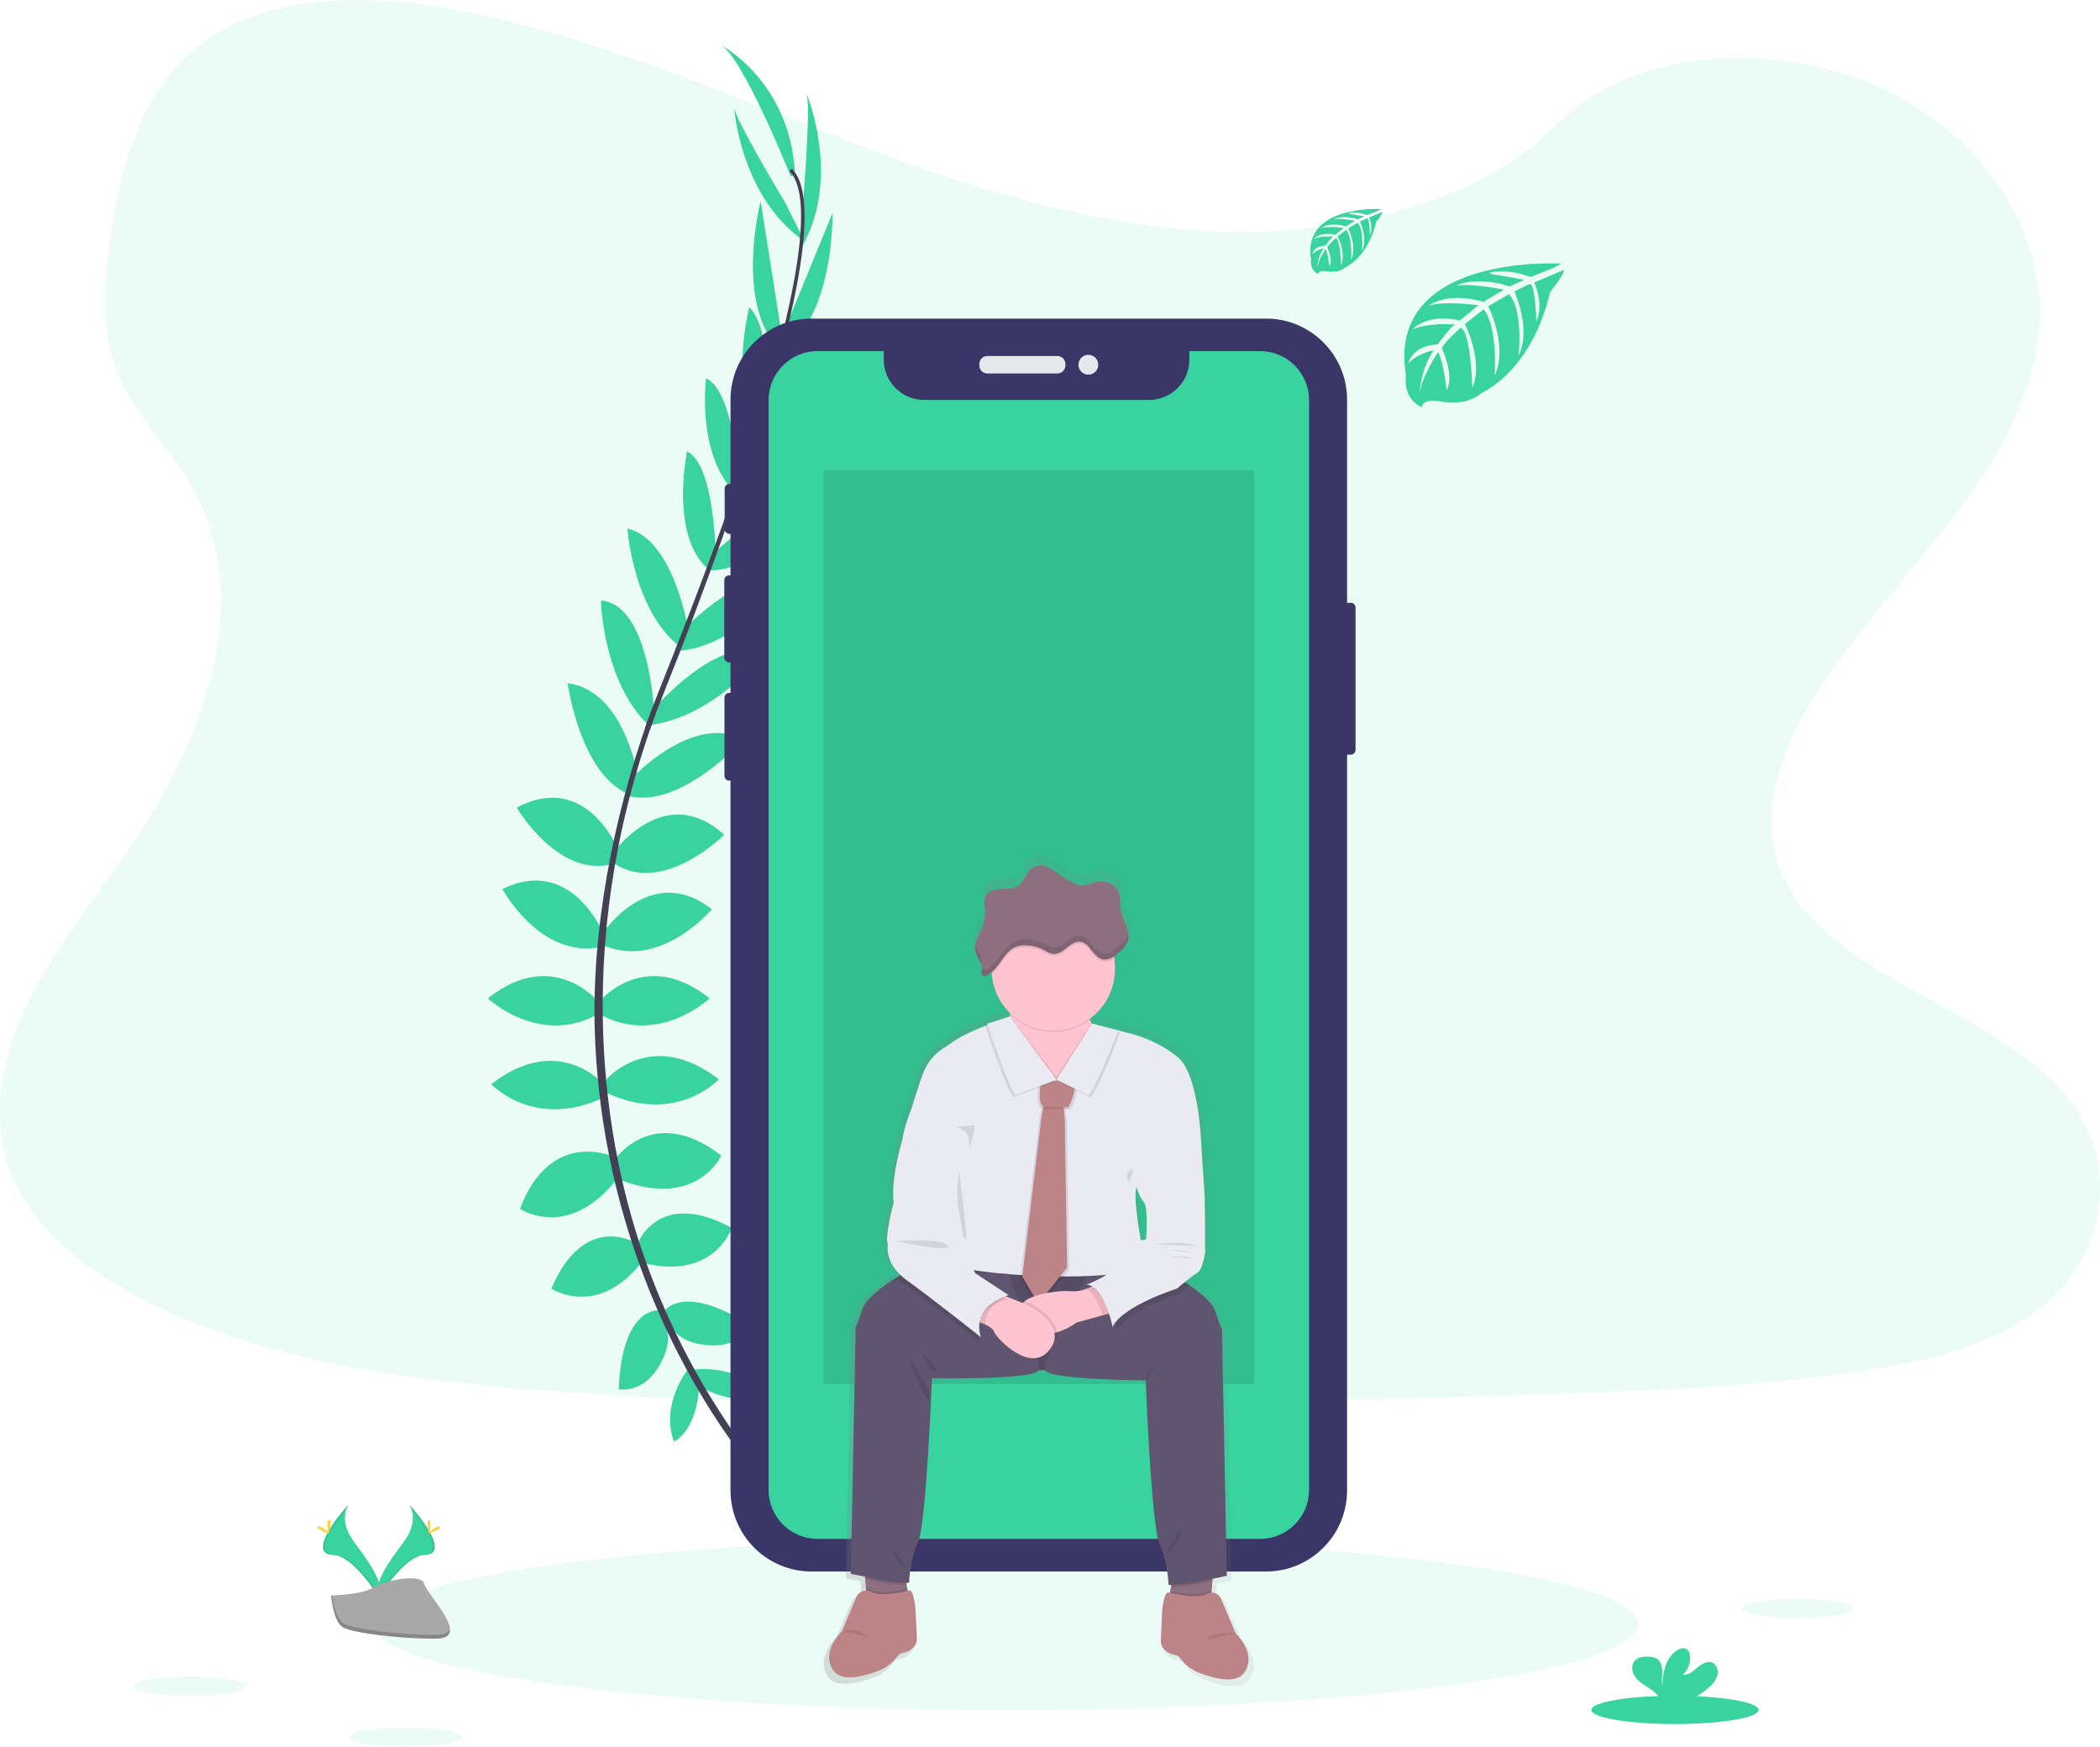
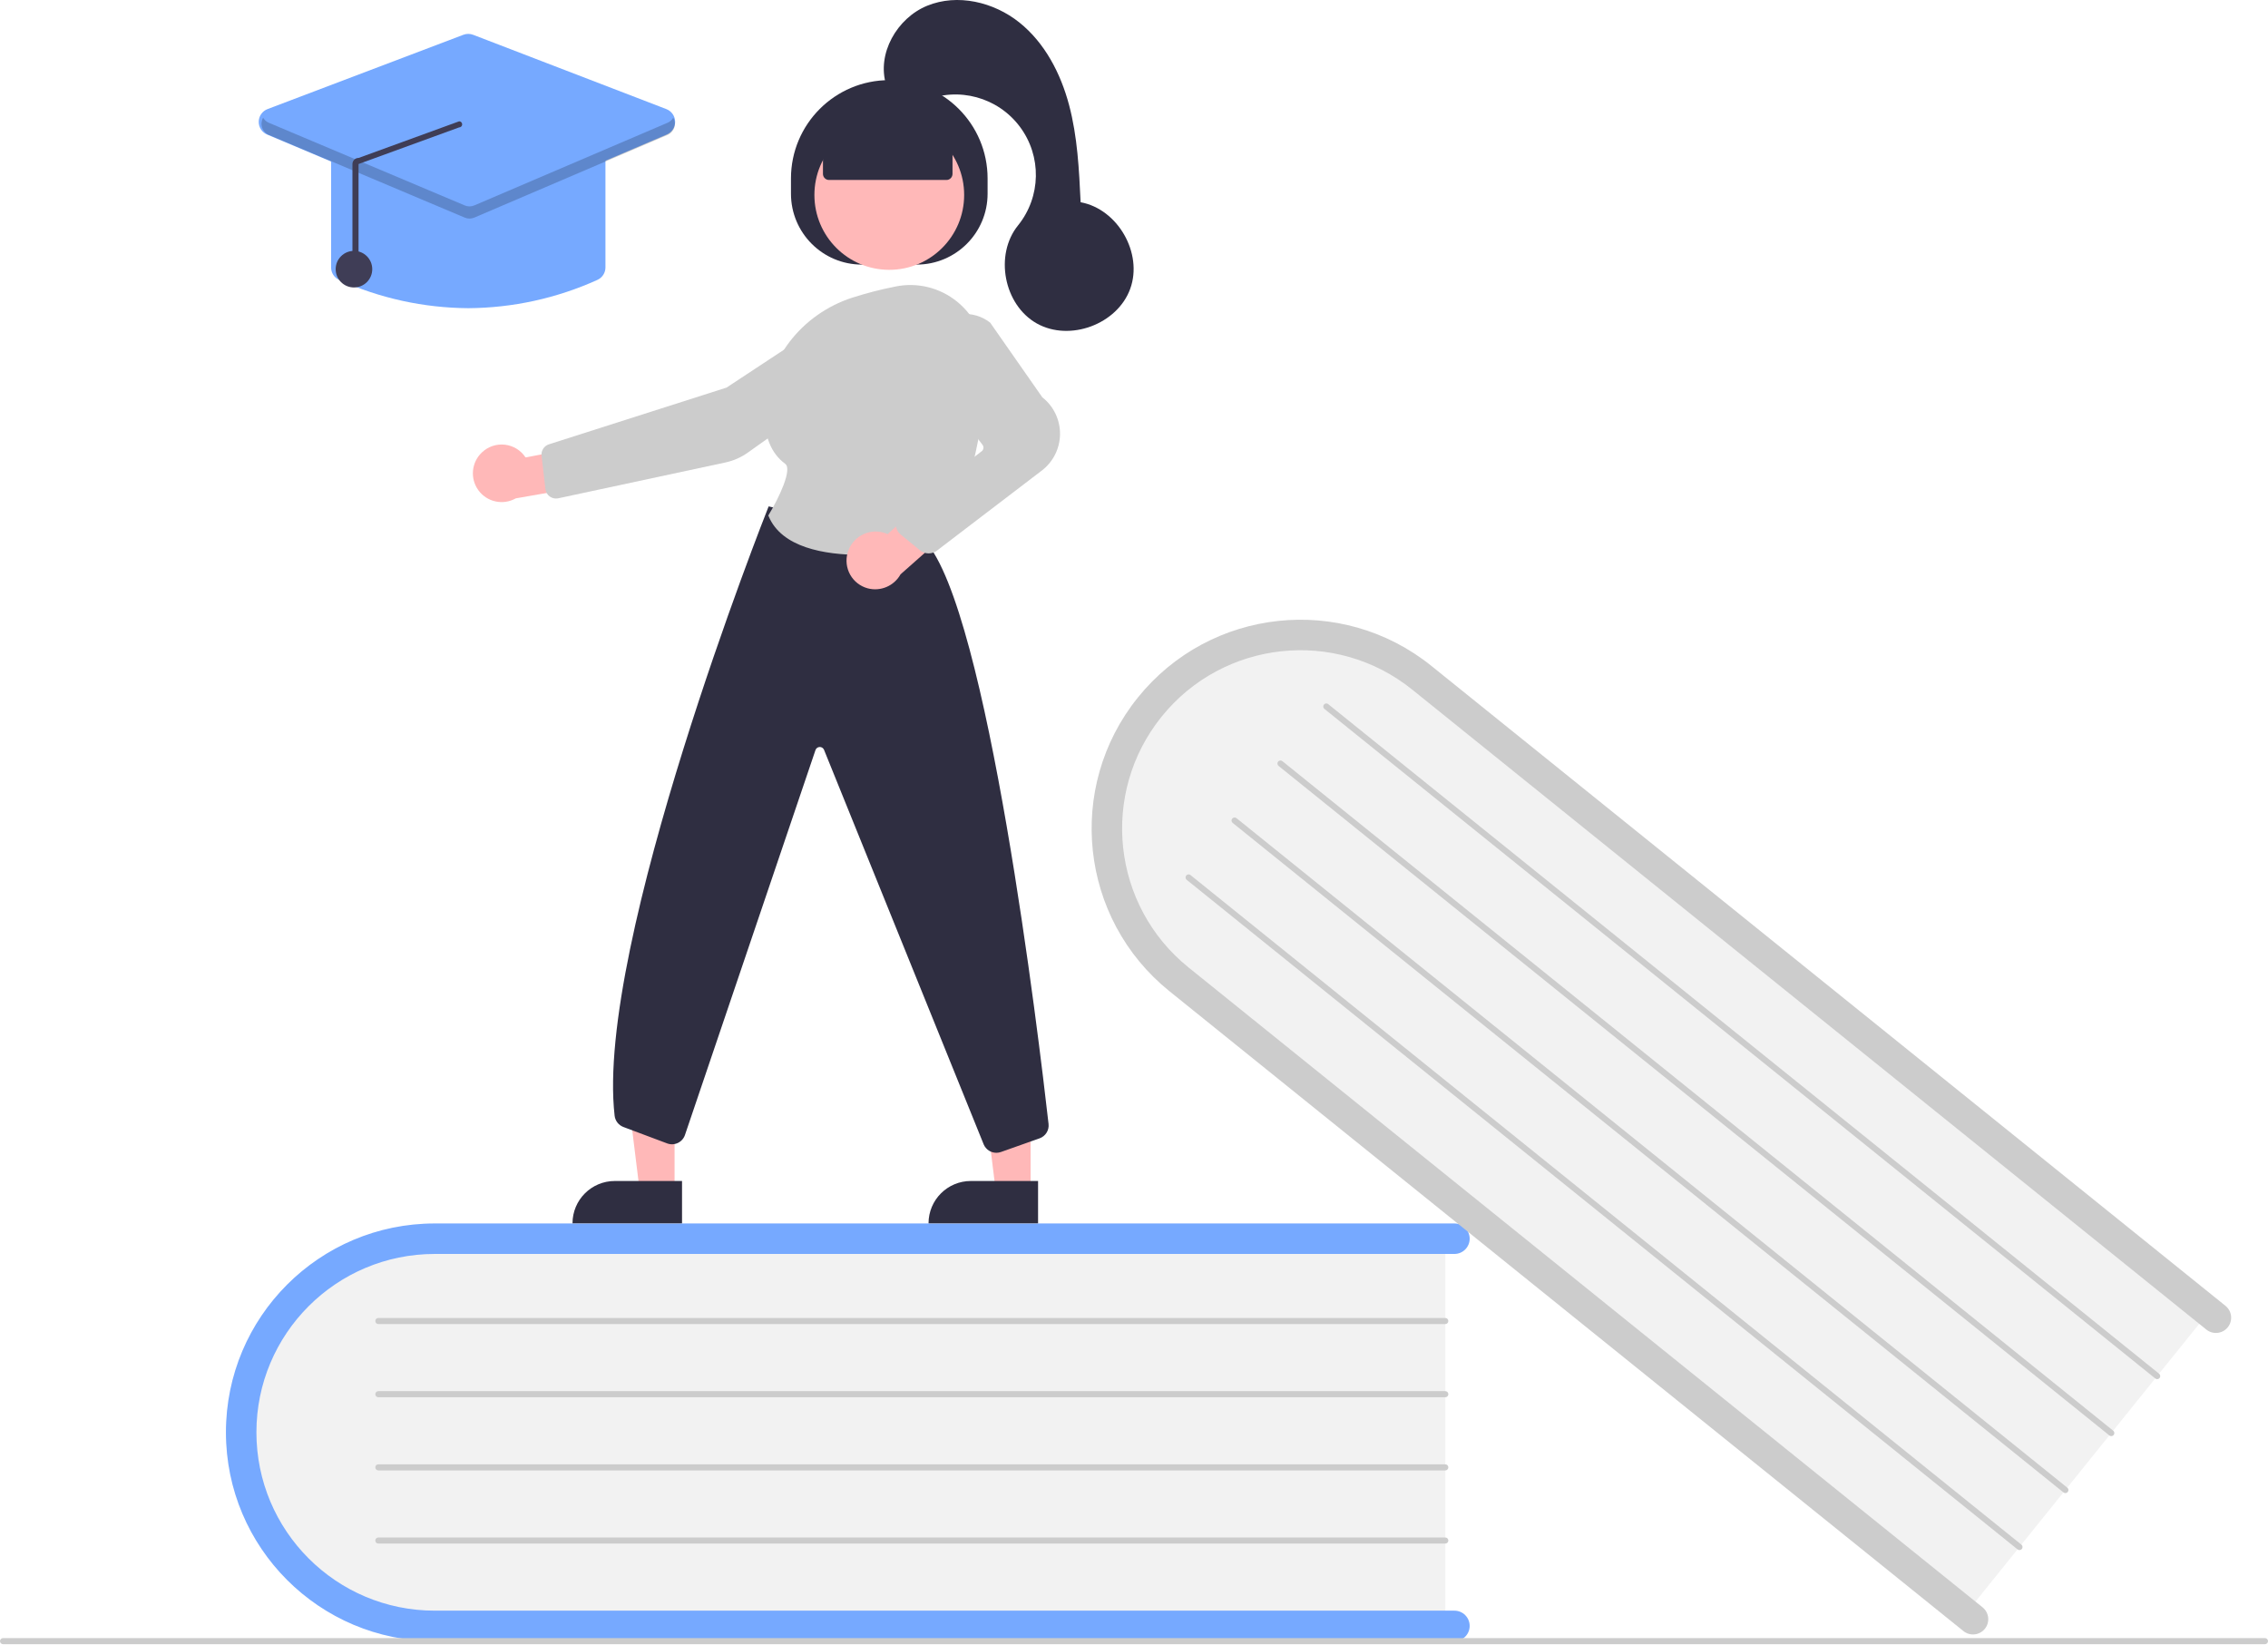
- <svg xmlns="http://www.w3.org/2000/svg" id="ae7ad495-543d-4c4b-9483-8059c5566fe6" data-name="Layer 1" width="1009.54" height="839.64" viewBox="0 0 1009.54 839.64">
-   <defs>
-     <linearGradient id="f9d7795c-47ab-4264-adf8-fc9a284cd87a" x1="491.14" y1="640.96" x2="698.09" y2="640.96" gradientUnits="userSpaceOnUse">
-       <stop offset="0" stop-color="gray" stop-opacity="0.25" />
-       <stop offset="0.54" stop-color="gray" stop-opacity="0.12" />
-       <stop offset="1" stop-color="gray" stop-opacity="0.1" />
-     </linearGradient>
-   </defs>
-   <path d="M681.78,141.58c-64.72-2.25-126.36-23.14-185.22-46S379.4,47.39,316.23,35.28c-40.63-7.79-87.1-8.89-119.83,12.89-31.51,21-41.69,57.15-47.16,90.73-4.12,25.26-6.54,51.85,4.74,75.49,7.84,16.42,21.74,30.22,31.36,45.95,33.47,54.72,9.81,122.2-26.45,175.63-17,25.07-36.75,49-49.88,75.66s-19.2,57.25-7.71,84.47c11.38,27,38.51,47.24,67.9,61.49,59.69,28.95,130,37.23,198.61,41.92,151.83,10.39,304.46,5.89,456.69,1.39,56.34-1.67,112.92-3.36,168.34-12.07,30.78-4.84,62.55-12.51,84.9-31.05,28.36-23.53,35.39-63.37,16.38-92.88-31.88-49.49-120-61.78-142.31-114.89-12.26-29.24.33-61.8,18.16-88.92,38.24-58.16,102.33-109.19,105.7-175.67,2.32-45.66-28.49-91.39-76.13-113-49.93-22.64-119.18-19.8-156,17.69C805.59,128.71,738.93,143.56,681.78,141.58Z" transform="translate(-95.23 -30.18)" fill="#38d39f" opacity="0.1" />
-   <ellipse cx="483.49" cy="780.99" rx="303.97" ry="41.12" fill="#38d39f" opacity="0.1" />
-   <path d="M428.24,688.75s21-3.36,33.6,11.48c0,0-9.24,7.28-29.12-2.8Z" transform="translate(-95.23 -30.18)" fill="#38d39f" />
-   <path d="M426,688.42S412.6,705,419.17,723.27c0,0,10.92-4.37,12.11-26.63Z" transform="translate(-95.23 -30.18)" fill="#38d39f" />
-   <path d="M414,661.31s8.4-15.4,42,6.16c0,0-4.48,10.36-19.32,9.52S417.87,669.43,414,661.31Z" transform="translate(-95.23 -30.18)" fill="#38d39f" />
-   <path d="M411.79,660.2s-17.43-2-19.12,37.9c0,0,11.05,2.3,18.9-10.33S416.17,668.08,411.79,660.2Z" transform="translate(-95.23 -30.18)" fill="#38d39f" />
-   <path d="M401.63,628.38s9.8-27.17,45.37-7.85c0,0-8.12,24.93-41.73,17.09Z" transform="translate(-95.23 -30.18)" fill="#38d39f" />
-   <path d="M390.71,587.77s18.48-27.44,51.25-2c0,0-11.48,25.76-48.45,11.76Z" transform="translate(-95.23 -30.18)" fill="#38d39f" />
-   <path d="M386.79,549.13s21.56-25.2,54,0c0,0-20.45,22.12-54,6.44Z" transform="translate(-95.23 -30.18)" fill="#38d39f" />
-   <path d="M383.43,511.61s21.84-26.33,52.93-1.4c0,0-24.65,23.24-52.93,7.56Z" transform="translate(-95.23 -30.18)" fill="#38d39f" />
-   <path d="M385.39,478.28s23-33.88,52.09-10.92c0,0-24.65,29.13-52.09,17.36Z" transform="translate(-95.23 -30.18)" fill="#38d39f" />
-   <path d="M390.71,439.36s24.36-33.6,52.65-7.84c0,0-28.85,29.12-52.65,14Z" transform="translate(-95.23 -30.18)" fill="#38d39f" />
-   <path d="M398.84,404.57s28.83-31.57,54-19c0,0-30.06,33.53-55.26,27.37Z" transform="translate(-95.23 -30.18)" fill="#38d39f" />
-   <path d="M408.91,371.6s33.33-38.65,52.65-25.77c0,0-24.52,30-55,33.05Z" transform="translate(-95.23 -30.18)" fill="#38d39f" />
-   <path d="M423.46,333.34s29.14-31.58,50.42-23.74c0,0-24.92,32.77-54.33,33.61Z" transform="translate(-95.23 -30.18)" fill="#38d39f" />
-   <path d="M436.64,297.56s32.2-30.24,46.2-24.92c0,0-23.24,33.6-47.6,31.64Z" transform="translate(-95.23 -30.18)" fill="#38d39f" />
-   <path d="M449.52,264.52s27.72-36.12,42.84-33.32c0,0-16.8,32.2-42.84,37Z" transform="translate(-95.23 -30.18)" fill="#38d39f" />
-   <path d="M463.49,220s24.51-27.7,37.74-27.63c0,0-19.34,37-38.74,36.66Z" transform="translate(-95.23 -30.18)" fill="#38d39f" />
-   <path d="M471.78,190.31l23.66-57.68s1.19,52.14-26.68,68.38Z" transform="translate(-95.23 -30.18)" fill="#38d39f" />
-   <path d="M481.38,126.7s3.92-48.16,1.4-52.08c0,0,16.93,40-1.56,73.36Z" transform="translate(-95.23 -30.18)" fill="#38d39f" />
-   <path d="M400.72,627.73s-24.55-15.21-40.43,22c0,0,21.84,14.5,43.31-12.51Z" transform="translate(-95.23 -30.18)" fill="#38d39f" />
-   <path d="M389.93,586.22s-30.1-13.73-44.71,25.12c0,0,23.26,16,47.45-15.3Z" transform="translate(-95.23 -30.18)" fill="#38d39f" />
-   <path d="M385.39,551.44s-21.56-25.2-54,0c0,0,20.44,22.12,54,6.44Z" transform="translate(-95.23 -30.18)" fill="#38d39f" />
-   <path d="M382.7,511.61s-21.85-26.33-52.93-1.4c0,0,24.64,23.24,52.93,7.56Z" transform="translate(-95.23 -30.18)" fill="#38d39f" />
-   <path d="M385.39,479.24s-15.32-37.95-48.62-21.63c0,0,18,33.66,47.27,27.93Z" transform="translate(-95.23 -30.18)" fill="#38d39f" />
-   <path d="M392.64,439.17s-15.22-38.61-49-20.71c0,0,20.68,35.39,47.5,26.68Z" transform="translate(-95.23 -30.18)" fill="#38d39f" />
-   <path d="M402.08,404.77s-6-42.34-33.95-46.13c0,0,5.93,44.64,30.22,53.75Z" transform="translate(-95.23 -30.18)" fill="#38d39f" />
-   <path d="M409.63,371.67s-2.35-51-25.5-52.77c0,0,.78,38.7,22.89,60Z" transform="translate(-95.23 -30.18)" fill="#38d39f" />
-   <path d="M425.87,331.88s-6.91-42.4-29-47.59c0,0,2.74,41.07,26.81,58Z" transform="translate(-95.23 -30.18)" fill="#38d39f" />
-   <path d="M439.26,297.87s-.24-44.18-13.74-50.67c0,0-8.37,40,9.83,56.31Z" transform="translate(-95.23 -30.18)" fill="#38d39f" />
-   <path d="M450.55,264s-1.9-45.5-15.87-51.91c0,0-4.79,36,13.77,54.88Z" transform="translate(-95.23 -30.18)" fill="#38d39f" />
-   <path d="M465.45,223.6s-.09-37-10.07-45.68c0,0-9.92,40.54,4.86,53.12Z" transform="translate(-95.23 -30.18)" fill="#38d39f" />
-   <path d="M470.6,188.49l-9.7-61.59s-13.2,50.47,10.16,72.7Z" transform="translate(-95.23 -30.18)" fill="#38d39f" />
-   <path d="M472.5,127.28s-24.93-41.39-24.41-46c0,0,2.64,43.4,34,65Z" transform="translate(-95.23 -30.18)" fill="#38d39f" />
-   <path d="M475.42,115.06S451.9,56.25,441.26,51.49c0,0,33.6,17.08,36.12,61.89Z" transform="translate(-95.23 -30.18)" fill="#38d39f" />
-   <path d="M462.36,229.35l-1.61-.49c19.85-64.73,24.81-106,13.95-116.34l1.16-1.22C487.36,122.21,482.7,163,462.36,229.35Z" transform="translate(-95.23 -30.18)" fill="#444053" />
-   <path d="M407.7,380.87l-2.37-.84c2.1-5.93,4.37-11.95,6.75-17.89,20.72-51.64,38.36-99.67,49.67-136.55l2.07-1c-11.33,36.95-28.65,86.83-49.4,138.53C412.05,369,409.79,375,407.7,380.87Z" transform="translate(-95.23 -30.18)" fill="#444053" />
-   <path d="M457.79,737.2c-.32-.36-32.5-36.58-54.92-98.44A364.43,364.43,0,0,1,381.17,526c-1.54-48.13,8.56-101.87,25.86-150.68l1.88,2.2c-38.83,109.56-23.4,203.45-2.94,260,22.2,61.29,54,97.13,54.32,97.48Z" transform="translate(-95.23 -30.18)" fill="#444053" />
-   <rect x="642.8" y="289.82" width="8.86" height="73.02" rx="2.29" ry="2.29" fill="#3a3768" />
-   <rect x="348.37" y="232.61" width="4.97" height="24.04" rx="2.29" ry="2.29" fill="#3a3768" />
-   <rect x="348.19" y="276.63" width="5.6" height="41.84" rx="2.29" ry="2.29" fill="#3a3768" />
-   <rect x="348.28" y="333.11" width="5.33" height="42.2" rx="2.29" ry="2.29" fill="#3a3768" />
-   <rect x="351.18" y="153.17" width="296.4" height="602.39" rx="38.99" ry="38.99" fill="#3a3768" />
-   <path d="M701,199H667v4.09a19.38,19.38,0,0,1-19.39,19.38H539.48a19.38,19.38,0,0,1-19.39-19.38V199H488.26a23.54,23.54,0,0,0-23.54,23.54V746.51a23.54,23.54,0,0,0,23.54,23.54H701a23.54,23.54,0,0,0,23.54-23.54V222.58A23.54,23.54,0,0,0,701,199Z" transform="translate(-95.23 -30.18)" fill="#38d39f" />
-   <rect x="470.79" y="171.16" width="41.39" height="8.4" rx="3.87" ry="3.87" fill="#e6e8ec" />
-   <circle cx="523.21" cy="175.36" r="4.77" fill="#e6e8ec" />
-   <path d="M845.43,156.93s-84.2-5.08-74.28,53.92c0,0-2,10.43,7.48,15.16,0,0,.15-4.37,8.64-2.88a39.5,39.5,0,0,0,9.15.44A19.06,19.06,0,0,0,807.6,219h0s23.67-9.78,32.87-48.46c0,0,6.81-8.44,6.54-10.61L832.8,166s4.86,10.25,1,18.77c0,0-.46-18.4-3.19-18-.55.08-7.38,3.55-7.38,3.55s8.35,17.85,2.05,30.83c0,0,2.39-22-4.66-29.54l-10,5.84s9.76,18.44,3.14,33.49c0,0,1.7-23.08-5.25-32.07l-9.06,7.07s9.17,18.17,3.58,30.65c0,0-.73-26.86-5.54-28.89,0,0-7.93,7-9.14,9.86,0,0,6.28,13.2,2.38,20.16,0,0-2.39-17.9-4.35-18,0,0-7.9,11.86-8.72,20,0,0,.34-12.09,6.81-21.12,0,0-7.64,1.31-12.1,6.26,0,0,1.23-8.38,14.05-9.12,0,0,6.53-9,8.27-9.54,0,0-12.74-1.07-20.47,2.36,0,0,6.8-7.91,22.81-4.31l8.95-7.31s-16.78-2.29-23.9.24c0,0,8.19-7,26.31-1.9l9.74-5.82s-14.31-3.08-22.83-2c0,0,9-4.85,25.69.41l7-3.13s-10.48-2.06-13.55-2.39-3.23-1.17-3.23-1.17a36.35,36.35,0,0,1,19.69,2.19S845.68,157.86,845.43,156.93Z" transform="translate(-95.23 -30.18)" fill="#38d39f" />
-   <path d="M759.06,130.69s-38-2.29-33.56,24.37c0,0-.89,4.71,3.38,6.85,0,0,.07-2,3.91-1.31a17.51,17.51,0,0,0,4.13.2,8.56,8.56,0,0,0,5.05-2.08h0s10.7-4.42,14.86-21.9c0,0,3.07-3.81,2.95-4.79l-6.42,2.74s2.19,4.63.47,8.48c0,0-.21-8.31-1.44-8.12-.25,0-3.34,1.61-3.34,1.61s3.78,8.07.93,13.93c0,0,1.08-9.94-2.11-13.35L743.35,140s4.41,8.33,1.42,15.13c0,0,.77-10.43-2.37-14.49l-4.09,3.2s4.14,8.21,1.62,13.85c0,0-.34-12.14-2.51-13.06,0,0-3.58,3.16-4.13,4.46,0,0,2.84,6,1.08,9.11,0,0-1.08-8.09-2-8.13,0,0-3.57,5.36-3.94,9a19.52,19.52,0,0,1,3.08-9.54,10.76,10.76,0,0,0-5.47,2.83s.56-3.79,6.35-4.12c0,0,3-4.07,3.74-4.32,0,0-5.76-.48-9.25,1.07,0,0,3.07-3.57,10.3-1.95l4-3.3s-7.59-1-10.8.11c0,0,3.7-3.16,11.89-.86l4.4-2.63s-6.47-1.39-10.32-.89c0,0,4.07-2.19,11.61.18l3.15-1.41s-4.74-.93-6.13-1.08-1.46-.53-1.46-.53a16.39,16.39,0,0,1,8.9,1S759.18,131.11,759.06,130.69Z" transform="translate(-95.23 -30.18)" fill="#38d39f" />
-   <rect x="395.91" y="226.18" width="206.95" height="439.24" opacity="0.1" />
-   <path d="M691.75,818.22s-4.88-11.36-7.06-16.6c-1.23-3-3.31-3.5-4.9-3.43l.09-1,.39-4.73.08-1c3.77-.79,7-1.41,7-1.41L685,668.73s-1-1.28-3.42-9c-1.2-3.85-7-8.58-12.42-12.35-.85-.59-1.68-1.15-2.5-1.69a62.39,62.39,0,0,1,6.21-4.58c3.08-1.79,4.1-12,4.1-12l-.51,1c.51-1,0-27.07,0-27.07l-1.8-27.06s-1.28-32.17-11.28-40.6S640.75,524,640.75,524l-7-1.8h0l-12.9-3.31c-.36-.59-.71-1.21-1-1.86-.13-.25-.25-.51-.37-.77a30.2,30.2,0,0,0,12.75-24.65,29.73,29.73,0,0,0-.39-4.84c0-.3-.11-.61-.17-.91a25.2,25.2,0,0,0,3-2.41,13.63,13.63,0,0,0,3.66-4.49h0a7.57,7.57,0,0,0,.34-1.05c0-.1,0-.2.06-.31s.09-.53.12-.8c0-.1,0-.2,0-.3,0-.29,0-.59,0-.88,0-.07,0-.14,0-.22,0-.33-.05-.66-.1-1a.13.13,0,0,0,0-.06h0a17.21,17.21,0,0,0-.9-3.4c-1-2.58-2.3-5-2.77-7.75-.58-3.25.09-6.8-1.46-9.72a8.67,8.67,0,0,0-6.09-4.19,14.35,14.35,0,0,0-7.52.86,10.7,10.7,0,0,1-3.71,1,7.75,7.75,0,0,1-2.71-.66,40.19,40.19,0,0,1-8.4-4.51,40.22,40.22,0,0,0-6-3.92,8.12,8.12,0,0,0-6.92-.28c-3.7,1.88-4.4,7.12-7.84,9.43-2.37,1.6-5.46,1.44-8.32,1.54s-6.1.81-7.51,3.29c-1,1.72-.76,3.77-.57,5.78l.06.68c0,.24,0,.49.06.73a18.37,18.37,0,0,1-1.13,7.56c-1.38,3.66-4,7.27-3.91,11h0a7.66,7.66,0,0,0,.23,1.76,8.45,8.45,0,0,0,.28.85h0a37.24,37.24,0,0,0,1.85,3.61l.09.16c.07.14.14.28.2.42s.18.38.25.57.08.19.11.28.13.37.18.56a5.36,5.36,0,0,1,.21,1.74,16.2,16.2,0,0,0-.19,2.29,1.68,1.68,0,0,0,1.34,1.63,2.23,2.23,0,0,0,1.16-.36,18.57,18.57,0,0,0,2.55-1.75c0,.32,0,.64.06,1a30.26,30.26,0,0,0,9.09,18.83c0,.31,0,.63-.07,1s-.05.72-.07,1.09h0l-11.2,3.52s.06.2.18.54l-1.18.47h0c-5.81,2.35-12.28,5.27-15.9,7.92-1.6,1.16-3.06,2.11-4.37,2.9a25,25,0,0,0-10.36,12.55l-.15.38c-1,2.29-5.9,17.87-5.9,17.87s-3.59,8.68-4.11,14.3c0,0-5.9,18.63-4.36,30.89,0,0-4.62,17.62-2.82,20.42,0,0-1.84,7.58,6.24,15.21-.59.36-1.23.75-1.9,1.18-6.26,3.94-15.29,10.33-16.83,15.26-2.39,7.67-3.42,9-3.42,9L501.88,789s3.23.62,7,1.4l.08,1,.39,4.72.09,1c-1.59-.07-3.67.48-4.9,3.44-2.19,5.23-7,16.58-7,16.58s-10.77,10-4.24,19.28a6.68,6.68,0,0,0,1,1.16c4.69,4.26,14.69,1.53,21.8-1.25a21.26,21.26,0,0,0,9-7.26,3.42,3.42,0,0,1,2.4-1.33,9.8,9.8,0,0,0,4.47-1.95,6,6,0,0,0,2.46-5,.76.76,0,0,1,0-.15l-.63-14.23s-.77-9.94-3.22-9.3l-.63.15-.17-1h0l-.33-1.93-.17-1,1.36,0s.34-11.24,4.45-20.08S541.9,693,541.9,693s50.87.83,52.57-3.94v0c1,0,2.09,0,3.13-.07,1.71,4.77,49.72,5,49.72,5s2.73,71.49,6.83,80.34a40.82,40.82,0,0,1,2.15,5.86h0a65.41,65.41,0,0,1,2.31,14.21l1.36,0-.18,1-.33,1.92-.17,1-.65-.15c-2.43-.63-3.2,9.31-3.2,9.31l-.65,14.32a5.81,5.81,0,0,0,2.38,5,10,10,0,0,0,4.55,2,3.34,3.34,0,0,1,2.4,1.32,21.32,21.32,0,0,0,9,7.26c7.68,3,18.72,5.93,22.82.1C702.52,828.18,691.75,818.22,691.75,818.22ZM562.45,639.88v0l.12,0ZM642.8,599s1.29,4.85,3.59,7.4,1.16,18.39,1.16,18.39a14.2,14.2,0,0,0-2.68.43C643.1,614.69,641.47,603,642.8,599Z" transform="translate(-95.23 -30.18)" fill="url(#f9d7795c-47ab-4264-adf8-fc9a284cd87a)" />
-   <polygon points="436.96 768.43 416.85 770.43 416.29 763.7 415.9 759.07 415.35 752.3 434.35 753.3 435.86 761.99 436.18 763.88 436.19 763.88 436.96 768.43" fill="#8e6f7f" />
-   <polygon points="583.41 753.31 582.86 760.07 582.48 764.7 581.91 771.43 561.79 769.43 562.59 764.88 562.9 763 564.41 754.31 583.41 753.31" fill="#8e6f7f" />
-   <path d="M657.33,686.1l-59.8,2.81q-4.08.2-8.16,0l-57.13-2.8V640.85H657.33Z" transform="translate(-95.23 -30.18)" fill="#5f5570" />
-   <path d="M657.33,686.1l-59.8,2.81q-4.08.2-8.16,0l-57.13-2.8V640.85H657.33Z" transform="translate(-95.23 -30.18)" opacity="0.1" />
-   <path d="M580.75,518.91s-19.92,6.69-27.42,12.19c-1.56,1.14-3,2.08-4.26,2.85A24.4,24.4,0,0,0,539,546.23c-.05.14-.1.26-.15.37-1,2.25-5.75,17.5-5.75,17.5s-3.5,8.5-4,14,28.5,20.25,28.5,20.25-14,30.5-7.75,38.25,97.5,11.5,95.5,0-5.5-30.5-3.75-35.75l31-22.5s-1.25-31.5-11-39.75-22-11.25-22-11.25l-19.41-5s-6.84,17-14.34,19.25S581.92,533.46,580.75,518.91Z" transform="translate(-95.23 -30.18)" fill="#eaeaf2" />
-   <path d="M608.73,547.54s-8.46,7.06-12.9,0c0,0-4,11.94,0,15.94l-.15.81-.71,3.56-9.26,77L593.33,658,607.2,640.6l-1.12-72-.5-4.13-.12-1h2.37S614.12,552.6,608.73,547.54Z" transform="translate(-95.23 -30.18)" opacity="0.1" />
-   <path d="M610.73,547.54s-8.46,7.06-12.9,0c0,0-4,11.94,0,15.94l-.15.81-.71,3.56-9.26,77L595.33,658,609.2,640.6l-1.12-72-.5-4.13-.12-1h2.37S616.12,552.6,610.73,547.54Z" transform="translate(-95.23 -30.18)" opacity="0.1" />
-   <polygon points="512.97 609.43 499.1 626.8 491.46 613.72 500.73 536.68 501.44 533.12 501.6 532.3 502.85 529.06 511.23 532.3 511.35 533.3 511.85 537.43 512.97 609.43" fill="#bc8487" />
-   <path d="M531.09,792.16a67.93,67.93,0,0,1-12.85-1.31c-2.09-.52-4.71-1.1-7.1-1.61l-.56-6.77,19,1Z" transform="translate(-95.23 -30.18)" opacity="0.1" />
-   <path d="M594.48,689c-1.66,4.67-51.24,3.85-51.24,3.85s-2.66,70-6.66,78.67-4.34,19.66-4.34,19.66-8.66,0-14-1.33-14-3-14-3l2.34-118.75s1-1.25,3.33-8.76c1.5-4.83,10.3-11.09,16.39-15,3.4-2.14,5.94-3.54,5.94-3.54l29.58,1.2,18.26.74S596.15,684.33,594.48,689Z" transform="translate(-95.23 -30.18)" fill="#5f5570" />
-   <path d="M532.2,798.6l-20.12,2-.57-6.73a6,6,0,0,1,2.19.48c3.67,2.64,14.16.54,17.71-.3h0Z" transform="translate(-95.23 -30.18)" opacity="0.1" />
-   <path d="M536,818.05a5.87,5.87,0,0,1-2.41,4.89,9.55,9.55,0,0,1-4.35,1.91,3.25,3.25,0,0,0-2.33,1.3,20.87,20.87,0,0,1-8.8,7.11c-6.93,2.72-16.68,5.39-21.25,1.22a6.32,6.32,0,0,1-1-1.13c-6.37-9.12,4.13-18.88,4.13-18.88s4.74-11.12,6.87-16.24a5,5,0,0,1,6.87-2.88c4,2.88,16.13.12,18.5-.49s3.13,9.11,3.13,9.11L536,817.9A.76.76,0,0,0,536,818.05Z" transform="translate(-95.23 -30.18)" fill="#bc8487" />
-   <path d="M678.65,783.48l-.56,6.76c-2.39.51-5,1.09-7.11,1.61a68.11,68.11,0,0,1-12.84,1.32l1.51-8.69Z" transform="translate(-95.23 -30.18)" opacity="0.1" />
-   <path d="M685,787.85s-8.66,1.67-14,3-14,1.33-14,1.33-.33-11-4.33-19.66S646,693.85,646,693.85s-46.78-.27-48.45-4.94,20.39-45,20.39-45l13.45-.7L657,641.85s5,2.72,10.24,6.39,10.93,8.33,12.1,12.1c2.33,7.51,3.33,8.76,3.33,8.76Z" transform="translate(-95.23 -30.18)" fill="#5f5570" />
-   <path d="M677.71,794.87l-.56,6.73-20.13-2,.8-4.55c3.55.85,14,2.94,17.7.3A6,6,0,0,1,677.71,794.87Z" transform="translate(-95.23 -30.18)" opacity="0.1" />
-   <path d="M675.52,796.35a5,5,0,0,1,6.88,2.88c2.12,5.12,6.87,16.25,6.87,16.25s10.5,9.75,4.13,18.87c-4,5.72-14.76,2.85-22.24-.09a20.74,20.74,0,0,1-8.8-7.11,3.26,3.26,0,0,0-2.34-1.3,9.81,9.81,0,0,1-4.44-2,5.72,5.72,0,0,1-2.31-4.88l.63-14s.75-9.73,3.12-9.12S671.52,799.23,675.52,796.35Z" transform="translate(-95.23 -30.18)" fill="#bc8487" />
-   <path d="M623.83,527.35l-20.19,21.4-.56.6-.73-.43c-4.22-2.5-25.33-15.24-23.52-19.07,1-2.18,1.59-6.72,1.9-10.63,0-.47.06-.93.1-1.38.2-3.09.25-5.49.25-5.49s38-6.5,36.5,0c-.61,2.63.3,5.59,1.59,8.18.38.75.8,1.46,1.21,2.13A33,33,0,0,0,623.83,527.35Z" transform="translate(-95.23 -30.18)" fill="#ffc4d0" />
-   <path d="M619.17,520.53a29.65,29.65,0,0,1-38.34-2.69c.2-3.09.25-5.49.25-5.49s38-6.5,36.5,0C617,515,617.88,517.94,619.17,520.53Z" transform="translate(-95.23 -30.18)" opacity="0.1" />
-   <path d="M631.24,495.64A29.67,29.67,0,0,1,572,498.46q-.12-1.4-.12-2.82a29.67,29.67,0,1,1,59.33,0Z" transform="translate(-95.23 -30.18)" fill="#ffc4d0" />
-   <path d="M630.87,490.9a7.1,7.1,0,0,1-5.58,1.51c-4.58-1-6.15-8-10.83-8.48s-7.79,6-12.53,5.87c-2-.05-3.8-1.36-5.64-2.27-3.22-1.59-8.52-2.56-12-1.36-5.23,1.79-7,6.63-10.34,10.48a15.25,15.25,0,0,1-1.87,1.81q-.12-1.4-.12-2.82a29.67,29.67,0,0,1,59-4.74Z" transform="translate(-95.23 -30.18)" opacity="0.1" />
-   <path d="M596.29,486.54c1.84.9,3.6,2.22,5.64,2.27,4.73.12,7.82-6.39,12.52-5.88s6.25,7.45,10.85,8.48c3.09.7,6-1.61,8.31-3.76a13.23,13.23,0,0,0,3.57-4.39c1-2.48.48-5.34-.45-7.86s-2.24-4.94-2.7-7.59c-.56-3.18.09-6.66-1.42-9.52a8.43,8.43,0,0,0-5.94-4.1,14,14,0,0,0-7.33.83,10.37,10.37,0,0,1-3.61,1,7.64,7.64,0,0,1-2.65-.65,39.13,39.13,0,0,1-8.18-4.41,38.35,38.35,0,0,0-5.83-3.84,7.86,7.86,0,0,0-6.74-.27c-3.6,1.84-4.29,7-7.64,9.23-2.31,1.56-5.32,1.4-8.1,1.51s-6,.78-7.32,3.21c-1.18,2.09-.59,4.66-.44,7.05a18.1,18.1,0,0,1-1.11,7.4c-1.55,4.14-4.7,8.22-3.58,12.5.73,2.81,3.25,5.14,3.1,8a15.25,15.25,0,0,0-.19,2.23,1.65,1.65,0,0,0,1.31,1.6,2,2,0,0,0,1.12-.36,16.72,16.72,0,0,0,4.41-3.57c3.38-3.86,5.13-8.69,10.36-10.48C587.78,484,593.07,484.94,596.29,486.54Z" transform="translate(-95.23 -30.18)" fill="#8e6f7f" />
-   <path d="M630.7,661.1l-5.4,1.47L612.83,666a30.13,30.13,0,0,1-9.59,4.77c-7.63,1.93-12.56-2.27-16.66-8.77-1.65-2.6-.82-4.68,1.34-6.31,5.2-3.93,18.06-5.21,22-4.69a16.46,16.46,0,0,0,7.59-1.18,29.4,29.4,0,0,0,4.91-2.32Z" transform="translate(-95.23 -30.18)" fill="#ffc4d0" />
-   <path d="M630.7,661.1l-5.4,1.47c-1.55-4.67-4.1-10.53-7.75-12.78a29.4,29.4,0,0,0,4.91-2.32Z" transform="translate(-95.23 -30.18)" opacity="0.1" />
-   <path d="M667.22,648.24c-2.24,1.81-4.14,3.46-4.14,3.46s-26,8.15-31,18.4c0,0-4-20-12.5-20.25,0,0,9.15-3.59,11.79-6.66L657,641.85S662,644.57,667.22,648.24Z" transform="translate(-95.23 -30.18)" opacity="0.1" />
-   <path d="M666.83,569.85l5.75,8.5,1.75,26.5s.5,25.5,0,26.5l.5-1s-1,10-4,11.75-9.75,7.6-9.75,7.6-26,8.15-31,18.4c0,0-4-20-12.5-20.25,0,0,12.75-5,12.5-8.25,0,0,9.75-8.75,10.5-11s5.62-2.5,5.62-2.5,1.13-15.5-1.12-18-3.5-7.25-3.5-7.25Z" transform="translate(-95.23 -30.18)" fill="#eaeaf2" />
-   <path d="M603.24,670.74c-7.63,1.93-12.56-2.27-16.66-8.77-1.65-2.6-.82-4.68,1.34-6.31l.78.31S602.45,661.93,603.24,670.74Z" transform="translate(-95.23 -30.18)" opacity="0.1" />
-   <path d="M600.08,678.73c-9,12.5-25.75-4.88-27-8.38-.45-1.27-2.16-2.4-4.13-3.31a44.58,44.58,0,0,0-7.75-2.57l14.88-12.12,2.85,1.14L587.7,657S609.08,666.23,600.08,678.73Z" transform="translate(-95.23 -30.18)" fill="#ffc4d0" />
-   <path d="M578.93,653.49c-8.2,3.9-9.95,9.51-10,13.55a44.58,44.58,0,0,0-7.75-2.57l14.88-12.12Z" transform="translate(-95.23 -30.18)" opacity="0.1" />
-   <path d="M565.83,675.1s-24-19-35.5-27.25a28.12,28.12,0,0,1-4-3.46c3.4-2.14,5.94-3.54,5.94-3.54l29.58,1.2c.79,1.37,1.26,2.3,1.26,2.3l16,10.5C559.83,661.1,565.83,675.1,565.83,675.1Z" transform="translate(-95.23 -30.18)" opacity="0.1" />
-   <path d="M533.83,575.35l-4.75,2.75s-5.75,18.25-4.25,30.25c0,0-4.5,17.25-2.75,20,0,0-2.25,9.25,9.25,17.5s35.5,27.25,35.5,27.25-6-14,13.25-20.25l-16-10.5s-5.37-10.66-10.5-13c0,0-4-4-1.5-6.75s4.5-5.75,4.5-8.5,1-15.75,1-15.75l3-14Z" transform="translate(-95.23 -30.18)" fill="#eaeaf2" />
-   <path d="M606.58,563.47h-9.75a1.29,1.29,0,0,1-.16-.18l.16-.82,1.25-3.24,8.38,3.24Z" transform="translate(-95.23 -30.18)" opacity="0.1" />
-   <path d="M609.73,546.54s-8.46,7.06-12.9,0c0,0-4,11.94,0,15.94h12S615.12,551.6,609.73,546.54Z" transform="translate(-95.23 -30.18)" fill="#bc8487" />
-   <path d="M621.17,523.35l12.6,3.25s-11.94,31-14.57,31l-15.12-7.25Z" transform="translate(-95.23 -30.18)" opacity="0.1" />
-   <path d="M623.83,527.35l-20.19,21.4-.56.6-.73-.43L620,522l.43.71A33,33,0,0,0,623.83,527.35Z" transform="translate(-95.23 -30.18)" opacity="0.1" />
-   <path d="M620.17,522.35l12.6,3.25s-11.94,31-14.57,31l-15.12-7.25Z" transform="translate(-95.23 -30.18)" fill="#eaeaf2" />
-   <path d="M579.75,519.91l-10.92,3.44s10.75,32.5,13.75,34.25l19.5-7.25Z" transform="translate(-95.23 -30.18)" opacity="0.1" />
-   <path d="M603.64,548.75l-.56.6s-26.25-15.25-24.25-19.5c1-2.18,1.59-6.72,1.9-10.63l0-.61Z" transform="translate(-95.23 -30.18)" opacity="0.1" />
-   <path d="M580.75,518.91l-10.92,3.44s10.75,32.5,13.75,34.25l19.5-7.25Z" transform="translate(-95.23 -30.18)" fill="#eaeaf2" />
-   <path d="M554.74,572s6.58,1.17,6.46,8,2.71-8.83,2.71-8.83Z" transform="translate(-95.23 -30.18)" opacity="0.1" />
-   <path d="M556.24,593s-1.83,10.33,0,19.67,1.67,12.5,3.09,13S556.24,593,556.24,593Z" transform="translate(-95.23 -30.18)" opacity="0.1" />
-   <path d="M640.24,592a3.62,3.62,0,0,0-3,4.67C638.08,600.85,640.24,592,640.24,592Z" transform="translate(-95.23 -30.18)" opacity="0.1" />
-   <path d="M525.91,627s21.43-1.83,25,2S525.91,627,525.91,627Z" transform="translate(-95.23 -30.18)" opacity="0.1" />
-   <path d="M650.24,628.45s15.67-1.93,19.34.74" transform="translate(-95.23 -30.18)" opacity="0.1" />
-   <path d="M656.58,631s9.33.33,11.5,1.5" transform="translate(-95.23 -30.18)" opacity="0.1" />
-   <path d="M658.41,634.35s8.5-.33,9.67,1" transform="translate(-95.23 -30.18)" opacity="0.1" />
-   <path d="M538.54,681.35s7.28,3.79,6.54,7.66S538.54,681.35,538.54,681.35Z" transform="translate(-95.23 -30.18)" opacity="0.1" />
-   <path d="M532.24,683.19s11.11,14.41,9.6,19.16S532.24,683.19,532.24,683.19Z" transform="translate(-95.23 -30.18)" opacity="0.1" />
-   <path d="M651.33,685.58s-5.5,4.53-5.35,8.27" transform="translate(-95.23 -30.18)" opacity="0.1" />
-   <path d="M524.33,774.85s0,4.25,7.87,10.5" transform="translate(-95.23 -30.18)" opacity="0.1" />
-   <path d="M663.24,764.85s-.84,8.84-8.5,13.42" transform="translate(-95.23 -30.18)" opacity="0.1" />
-   <g opacity="0.1">
-     <path d="M568.83,464.81c0-.69-.12-1.4-.18-2.1a20.17,20.17,0,0,0,.14,4.58A18.64,18.64,0,0,0,568.83,464.81Z" transform="translate(-95.23 -30.18)" />
-     <path d="M567.24,492.75c.15-2.9-2.37-5.23-3.1-8a2.7,2.7,0,0,1-.08-.41,7.71,7.71,0,0,0,.08,3.41c.59,2.29,2.37,4.25,2.93,6.47C567.12,493.7,567.22,493.23,567.24,492.75Z" transform="translate(-95.23 -30.18)" />
-     <path d="M637.18,480.26a13.33,13.33,0,0,1-3.57,4.39c-2.33,2.15-5.22,4.46-8.31,3.76-4.59-1-6.17-8-10.85-8.48s-7.79,6-12.52,5.87c-2-.05-3.8-1.36-5.64-2.27-3.22-1.59-8.51-2.56-12-1.36-5.23,1.79-7,6.63-10.36,10.48a16.87,16.87,0,0,1-4.4,3.58,2.12,2.12,0,0,1-1.13.35,1.39,1.39,0,0,1-1.12-.9v.07a15.39,15.39,0,0,0-.19,2.24,1.65,1.65,0,0,0,1.31,1.59,2.12,2.12,0,0,0,1.13-.35,16.87,16.87,0,0,0,4.4-3.58c3.38-3.85,5.13-8.69,10.36-10.48,3.53-1.2,8.82-.23,12,1.36,1.84.91,3.6,2.22,5.64,2.27,4.73.12,7.82-6.39,12.52-5.87s6.26,7.44,10.85,8.48c3.09.7,6-1.61,8.31-3.76a13.33,13.33,0,0,0,3.57-4.39,8.44,8.44,0,0,0,.43-4.54A7.07,7.07,0,0,1,637.18,480.26Z" transform="translate(-95.23 -30.18)" />
-   </g>
-   <path d="M500,814.48s8.17-2.52,11.56,2.26" transform="translate(-95.23 -30.18)" opacity="0.1" />
-   <path d="M689.27,815.48s-13.53-.79-13,2.87" transform="translate(-95.23 -30.18)" opacity="0.1" />
-   <ellipse cx="864.17" cy="773.34" rx="26.93" ry="4.55" fill="#38d39f" opacity="0.1" />
-   <ellipse cx="91.09" cy="810.68" rx="26.93" ry="4.55" fill="#38d39f" opacity="0.1" />
-   <ellipse cx="195.26" cy="835.09" rx="26.93" ry="4.55" fill="#38d39f" opacity="0.1" />
-   <ellipse cx="805.22" cy="822.1" rx="40.21" ry="6.8" fill="#38d39f" />
-   <path d="M917.08,841.16a11.71,11.71,0,0,0,3.83-5.79c.5-2.29-.48-5-2.68-5.89-2.46-.94-5.09.77-7.08,2.49s-4.28,3.69-6.89,3.32a10.48,10.48,0,0,0,3.25-9.81,4.13,4.13,0,0,0-.91-2c-1.36-1.46-3.84-.84-5.47.32-5.2,3.65-6.65,10.72-6.68,17.07-.53-2.29-.08-4.68-.1-7s-.65-5-2.64-6.23a7.94,7.94,0,0,0-4-.94c-2.34-.09-4.94.15-6.54,1.86-2,2.12-1.46,5.68.26,8s4.35,3.81,6.77,5.42a15,15,0,0,1,4.83,4.61,4.16,4.16,0,0,1,.36.83H908A41.06,41.06,0,0,0,917.08,841.16Z" transform="translate(-95.23 -30.18)" fill="#38d39f" />
-   <path d="M291.88,753.45s5.5,7.19-2.53,18-14.65,20-12,26.77c0,0,12.12-20.15,22-20.43S302.73,765.57,291.88,753.45Z" transform="translate(-95.23 -30.18)" fill="#38d39f" />
-   <path d="M291.88,753.45a8.83,8.83,0,0,1,1.12,2.26c9.62,11.3,14.75,21.85,5.5,22.11-8.61.25-18.94,15.65-21.42,19.54.08.3.18.59.29.89,0,0,12.12-20.15,22-20.43S302.73,765.57,291.88,753.45Z" transform="translate(-95.23 -30.18)" opacity="0.1" />
-   <path d="M302.09,762.61c0,2.53-.28,4.58-.63,4.58s-.63-2.05-.63-4.58.35-1.34.7-1.34S302.09,760.08,302.09,762.61Z" transform="translate(-95.23 -30.18)" fill="#ffd037" />
-   <path d="M305.6,765.63c-2.22,1.21-4.16,1.94-4.32,1.63s1.49-1.54,3.71-2.75,1.35-.33,1.51,0S307.82,764.42,305.6,765.63Z" transform="translate(-95.23 -30.18)" fill="#ffd037" />
-   <path d="M262.87,753.45s-5.5,7.19,2.53,18,14.65,20,12,26.77c0,0-12.11-20.15-22-20.43S252,765.57,262.87,753.45Z" transform="translate(-95.23 -30.18)" fill="#38d39f" />
-   <path d="M262.87,753.45a9,9,0,0,0-1.13,2.26c-9.62,11.3-14.74,21.85-5.5,22.11,8.62.25,18.95,15.65,21.43,19.54a7.76,7.76,0,0,1-.3.89s-12.11-20.15-22-20.43S252,765.57,262.87,753.45Z" transform="translate(-95.23 -30.18)" opacity="0.1" />
-   <path d="M252.65,762.61c0,2.53.29,4.58.64,4.58s.63-2.05.63-4.58-.35-1.34-.7-1.34S252.65,760.08,252.65,762.61Z" transform="translate(-95.23 -30.18)" fill="#ffd037" />
-   <path d="M249.15,765.63c2.22,1.21,4.15,1.94,4.32,1.63s-1.5-1.54-3.72-2.75-1.34-.33-1.51,0S246.93,764.42,249.15,765.63Z" transform="translate(-95.23 -30.18)" fill="#ffd037" />
-   <path d="M254.4,797.31s15.36-.48,20-3.77,23.63-7.24,24.77-1.95,23.09,26.29,5.75,26.43-40.3-2.7-44.92-5.51S254.4,797.31,254.4,797.31Z" transform="translate(-95.23 -30.18)" fill="#a8a8a8" />
-   <path d="M305.22,816.18c-17.34.14-40.3-2.7-44.92-5.51-3.51-2.15-4.92-9.84-5.39-13.38l-.51,0s1,12.38,5.59,15.2,27.58,5.65,44.92,5.51c5,0,6.73-1.82,6.64-4.46C310.85,815.16,308.94,816.15,305.22,816.18Z" transform="translate(-95.23 -30.18)" opacity="0.2" />
+ <svg xmlns="http://www.w3.org/2000/svg" id="b7798a4d-5163-44df-883c-b45df1683271" data-name="Layer 1" width="744" height="539.286" viewBox="0 0 744 539.286">
+   <path d="M702.114,584.643v130H376.415c-37.109,0-67.301-29.16-67.301-65s30.192-65,67.301-65Z" transform="translate(-228 -180.357)" fill="#f2f2f2" />
+   <path d="M710.114,713.643a5.002,5.002,0,0,1-5,5h-334.5a68.5,68.5,0,1,1,0-137h334.5a5,5,0,0,1,0,10h-334.5a58.5,58.5,0,1,0,0,117h334.5A5.002,5.002,0,0,1,710.114,713.643Z" transform="translate(-228 -180.357)" fill="#76a9ff" />
+   <path d="M702.114,614.643h-350a1,1,0,1,1,0-2h350a1,1,0,0,1,0,2Z" transform="translate(-228 -180.357)" fill="#ccc" />
+   <path d="M702.114,638.643h-350a1,1,0,1,1,0-2h350a1,1,0,0,1,0,2Z" transform="translate(-228 -180.357)" fill="#ccc" />
+   <path d="M702.114,662.643h-350a1,1,0,1,1,0-2h350a1,1,0,0,1,0,2Z" transform="translate(-228 -180.357)" fill="#ccc" />
+   <path d="M702.114,686.643h-350a1,1,0,1,1,0-2h350a1,1,0,0,1,0,2Z" transform="translate(-228 -180.357)" fill="#ccc" />
+   <path d="M953.832,609.114,872.267,710.342,618.652,505.992c-28.896-23.283-34.111-64.932-11.624-92.84s64.292-31.671,93.189-8.388Z" transform="translate(-228 -180.357)" fill="#f2f2f2" />
+   <path d="M879.124,714.583a5.002,5.002,0,0,1-7.031.756L611.625,505.467a68.5,68.5,0,0,1,85.957-106.679L958.05,608.66a5,5,0,1,1-6.274,7.787L691.307,406.575a58.5,58.5,0,1,0-73.408,91.106L878.367,707.553A5.002,5.002,0,0,1,879.124,714.583Z" transform="translate(-228 -180.357)" fill="#ccc" />
+   <path d="M935.009,632.474,662.471,412.877a1,1,0,1,1,1.255-1.557L936.264,630.917a1,1,0,1,1-1.255,1.557Z" transform="translate(-228 -180.357)" fill="#ccc" />
+   <path d="M919.951,651.163,647.413,431.565a1,1,0,0,1,1.255-1.557L921.206,649.605a1,1,0,1,1-1.255,1.557Z" transform="translate(-228 -180.357)" fill="#ccc" />
+   <path d="M904.893,669.851,632.355,450.254a1,1,0,0,1,1.255-1.557L906.148,668.294a1,1,0,1,1-1.255,1.557Z" transform="translate(-228 -180.357)" fill="#ccc" />
+   <path d="M889.835,688.539,617.297,468.942a1,1,0,1,1,1.255-1.557L891.089,686.982a1,1,0,1,1-1.255,1.557Z" transform="translate(-228 -180.357)" fill="#ccc" />
+   <path d="M971,719.643H229a1,1,0,0,1,0-2H971a1,1,0,0,1,0,2Z" transform="translate(-228 -180.357)" fill="#ccc" />
+   <polygon points="338.081 390.622 326.649 390.621 321.212 346.525 338.085 346.527 338.081 390.622" fill="#ffb8b8" />
+   <path d="M318.482,387.355h22.048a0,0,0,0,1,0,0v13.882a0,0,0,0,1,0,0H304.6a0,0,0,0,1,0,0v0A13.882,13.882,0,0,1,318.482,387.355Z" fill="#2f2e41" />
+   <polygon points="221.286 390.622 209.854 390.621 204.417 346.525 221.29 346.527 221.286 390.622" fill="#ffb8b8" />
+   <path d="M201.688,387.355h22.048a0,0,0,0,1,0,0v13.882a0,0,0,0,1,0,0H187.806a0,0,0,0,1,0,0v0A13.882,13.882,0,0,1,201.688,387.355Z" fill="#2f2e41" />
+   <path d="M487.471,243.89v-5a32.25,32.25,0,0,1,32.25-32.25h0a32.25,32.25,0,0,1,32.25,32.25v5a23.25,23.25,0,0,1-23.25,23.25h-18A23.25,23.25,0,0,1,487.471,243.89Z" transform="translate(-228 -180.357)" fill="#2f2e41" />
+   <circle cx="291.721" cy="63.942" r="24.561" fill="#ffb8b8" />
+   <path d="M634.488,376.475" transform="translate(-228 -180.357)" fill="#ffb8b8" />
+   <path d="M386.125,328.713A9.377,9.377,0,0,1,400.405,330.39l21.055-3.983,5.541,12.205-29.812,5.207a9.428,9.428,0,0,1-11.064-15.106Z" transform="translate(-228 -180.357)" fill="#ffb8b8" />
+   <path d="M500.573,284.328l.275.417L466.322,307.49l-58.258,18.603a3.508,3.508,0,0,0-2.412,3.738l1.271,10.947a3.501,3.501,0,0,0,4.21,3.018l54.83-11.753a19.806,19.806,0,0,0,7.371-3.245L512.122,301.201a10.02,10.02,0,0,0,4.158-8.947,9.975,9.975,0,0,0-15.433-7.508Z" transform="translate(-228 -180.357)" fill="#ccc" />
+   <path d="M554.853,558.466a4.518,4.518,0,0,1-4.138-2.701l-52.41-129.501a1.5,1.5,0,0,0-2.809.158L452.739,552.495a4.501,4.501,0,0,1-5.882,2.891l-14.338-5.377a4.489,4.489,0,0,1-2.897-3.705c-6.45-56.192,49.8-198.03,50.369-199.456l.157-.395,51.277,11.343.107.116c20.458,22.318,37.273,163.082,40.437,191.074a4.479,4.479,0,0,1-2.971,4.747l-12.656,4.476A4.457,4.457,0,0,1,554.853,558.466Z" transform="translate(-228 -180.357)" fill="#2f2e41" />
+   <path d="M510.673,362.363c-12.424,0-26.274-2.477-30.538-12.701l-.098-.235.133-.218c3.365-5.521,7.813-14.94,5.422-16.709-4.709-3.482-6.994-9.21-6.792-17.025.44-16.966,12-32.029,28.766-37.482h0A127.642,127.642,0,0,1,521.829,274.321a24.281,24.281,0,0,1,20.133,4.972,24.526,24.526,0,0,1,9.096,18.871c.176,18.131-2.615,43.383-16.912,60.72a4.448,4.448,0,0,1-2.633,1.531A122.223,122.223,0,0,1,510.673,362.363Z" transform="translate(-228 -180.357)" fill="#ccc" />
+   <path d="M506.051,361.684a9.556,9.556,0,0,1,11.678-6.664,9.407,9.407,0,0,1,1.448.536l15.987-14.549,11.118,7.49-22.862,20.231a9.539,9.539,0,0,1-10.813,4.587A9.394,9.394,0,0,1,506.051,361.684Z" transform="translate(-228 -180.357)" fill="#ffb8b8" />
+   <path d="M532.632,361.869a4.488,4.488,0,0,1-2.845-1.015l-6.304-5.152a4.5,4.5,0,0,1,.109-7.055l26.442-20.28a1.503,1.503,0,0,0,.283-2.095L533.996,304.696a13.285,13.285,0,0,1,.887-17.114h0a13.248,13.248,0,0,1,17.888-1.431l.103.109,17.042,24.402a15.193,15.193,0,0,1-.36,24.186l-34.246,26.139A4.507,4.507,0,0,1,532.632,361.869Z" transform="translate(-228 -180.357)" fill="#ccc" />
+   <path d="M497.965,237.39V225.204l21.756-9.5,20.744,9.5v12.186a2,2,0,0,1-2,2h-38.5A2,2,0,0,1,497.965,237.39Z" transform="translate(-228 -180.357)" fill="#2f2e41" />
+   <path d="M518.722,208.257c-3.199-10.239,3.519-21.972,13.451-26.025s21.813-1.22,30.194,5.476,13.58,16.724,16.335,27.091,3.278,21.177,3.787,31.891c12.202,2.241,20.503,16.714,16.276,28.378s-19.873,17.459-30.678,11.362-13.935-22.485-6.136-32.134a26.374,26.374,0,0,0-30.688-40.91C525.248,215.902,517.702,209.368,518.722,208.257Z" transform="translate(-228 -180.357)" fill="#2f2e41" />
+   <path d="M381.614,281.44a104.449,104.449,0,0,1-42.348-9.275,4.473,4.473,0,0,1-2.652-4.104V231.643a4.505,4.505,0,0,1,4.5-4.5h81a4.505,4.505,0,0,1,4.5,4.5v36.418a4.473,4.473,0,0,1-2.652,4.104h0A104.449,104.449,0,0,1,381.614,281.44Z" transform="translate(-228 -180.357)" fill="#76a9ff" />
+   <path d="M381.603,251.937a4.505,4.505,0,0,1-1.749-.352l-64.232-27.1a4.5,4.5,0,0,1,.153-8.353L380.008,191.765a4.484,4.484,0,0,1,3.211.007l63.372,24.368a4.5,4.5,0,0,1,.154,8.338L383.373,251.577A4.507,4.507,0,0,1,381.603,251.937Z" transform="translate(-228 -180.357)" fill="#76a9ff" />
+   <circle cx="116.114" cy="88.286" r="6" fill="#3f3d56" />
+   <path d="M446.965,220.631,383.592,247.73a4,4,0,0,1-3.127.008l-64.232-27.099a3.925,3.925,0,0,1-1.913-1.681,3.997,3.997,0,0,0,1.913,5.681l64.232,27.099a4,4,0,0,0,3.127-.008l63.373-27.099a3.997,3.997,0,0,0,1.895-5.673A3.927,3.927,0,0,1,446.965,220.631Z" transform="translate(-228 -180.357)" opacity="0.2" />
+   <path d="M344.618,268.62a1,1,0,0,0,1-1V234.158l32.981-12.015a1,1,0,0,0,.03-2l-32.981,12.015a1.962,1.962,0,0,0-1.433.575,1.986,1.986,0,0,0-.596,1.425v33.461A1,1,0,0,0,344.618,268.62Z" transform="translate(-228 -180.357)" fill="#3f3d56" />
</svg>
